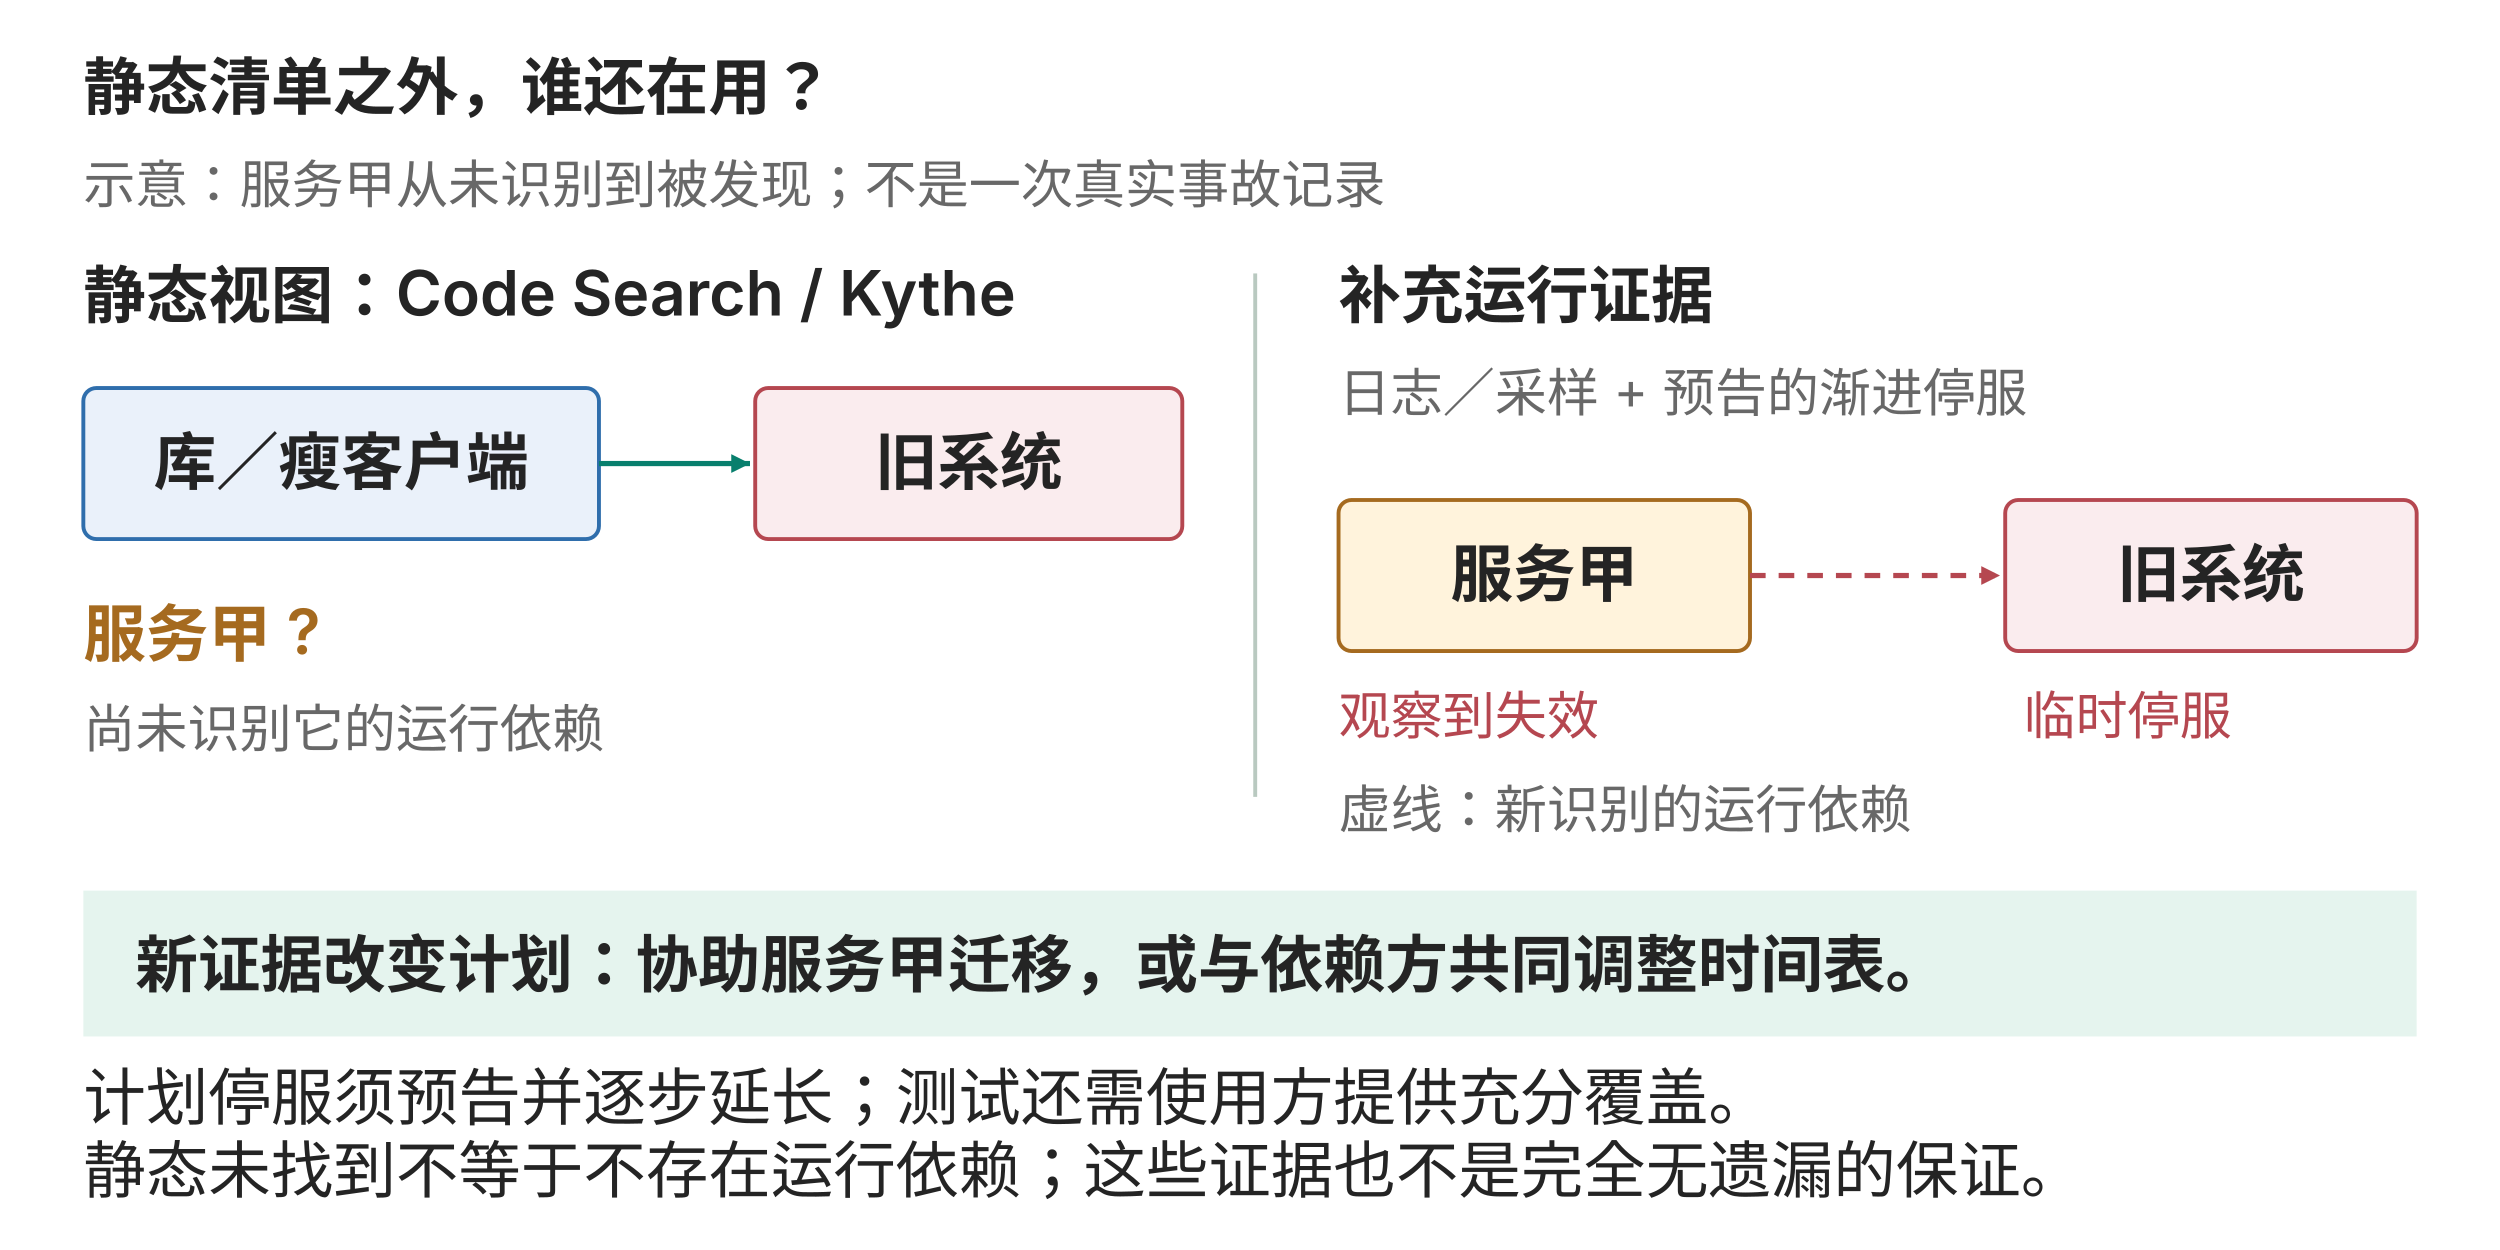
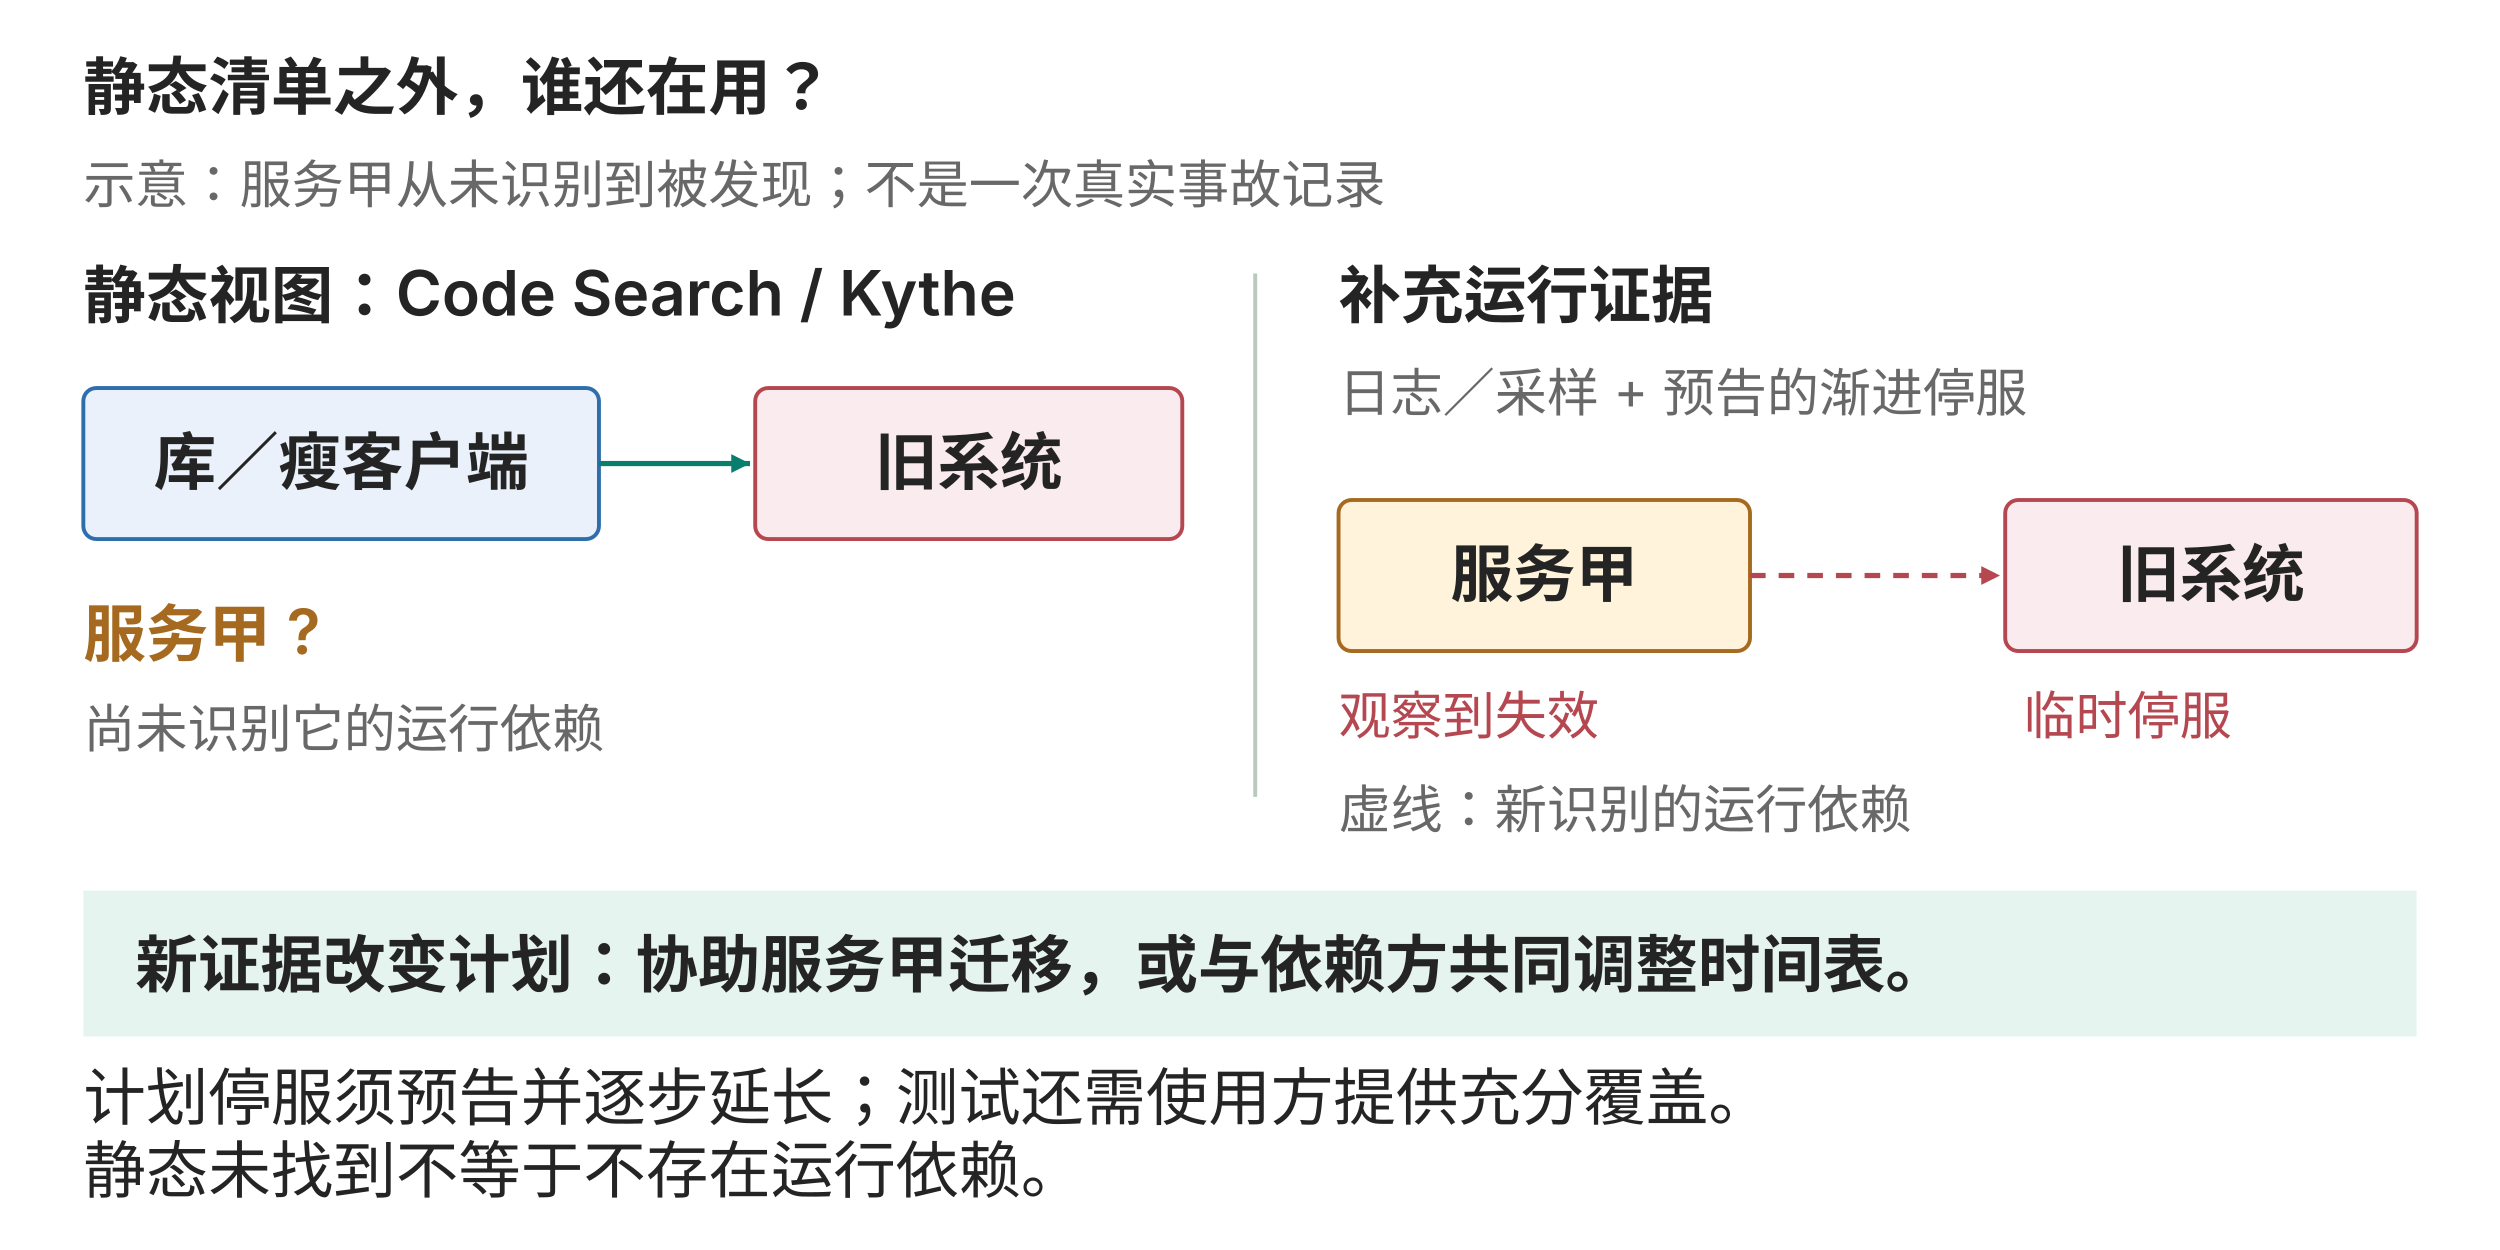
<svg xmlns="http://www.w3.org/2000/svg" width="960" height="480" viewBox="0 0 960 480" class="chapter-svg cg-ch15-02" data-layout="desktop" role="img" aria-labelledby="ch15-02-title ch15-02-desc">
  <style>
.cg-ch15-02[data-layout="desktop"] text {font-family:-apple-system,BlinkMacSystemFont,'Segoe UI','PingFang SC','Microsoft YaHei',sans-serif;font-size:24px;letter-spacing:0;fill:var(--diagram-ink,#242424)}
.cg-ch15-02[data-layout="desktop"] .strong {font-weight:600}
.cg-ch15-02[data-layout="desktop"] .small {font-size:20px;fill:var(--diagram-muted,#686868)}
.cg-ch15-02[data-layout="desktop"] .guide {fill:none;stroke:var(--diagram-line,#b9c9c0);stroke-width:1.5}
.cg-ch15-02[data-layout="desktop"] .primary {fill:var(--diagram-primary-soft,#e5f4ee);stroke:var(--diagram-primary,#087f6d);stroke-width:1.5}
.cg-ch15-02[data-layout="desktop"] .primary-ink {fill:var(--diagram-primary,#087f6d)}
.cg-ch15-02[data-layout="desktop"] .primary-line {fill:none;stroke:var(--diagram-primary,#087f6d);stroke-width:2}
.cg-ch15-02[data-layout="desktop"] .secondary {fill:var(--diagram-secondary-soft,#eaf1fa);stroke:var(--diagram-secondary,#2f6eac);stroke-width:1.5}
.cg-ch15-02[data-layout="desktop"] .secondary-ink {fill:var(--diagram-secondary,#2f6eac)}
.cg-ch15-02[data-layout="desktop"] .secondary-line {fill:none;stroke:var(--diagram-secondary,#2f6eac);stroke-width:2}
.cg-ch15-02[data-layout="desktop"] .warm {fill:var(--diagram-warm-soft,#fff3dc);stroke:var(--diagram-warm,#a56a1f);stroke-width:1.5}
.cg-ch15-02[data-layout="desktop"] .warm-ink {fill:var(--diagram-warm,#a56a1f)}
.cg-ch15-02[data-layout="desktop"] .warm-line {fill:none;stroke:var(--diagram-warm,#a56a1f);stroke-width:2}
.cg-ch15-02[data-layout="desktop"] .danger {fill:var(--diagram-danger-soft,#faecee);stroke:var(--diagram-danger,#b54750);stroke-width:1.5}
.cg-ch15-02[data-layout="desktop"] .danger-ink {fill:var(--diagram-danger,#b54750)}
.cg-ch15-02[data-layout="desktop"] .danger-line {fill:none;stroke:var(--diagram-danger,#b54750);stroke-width:2}
</style>
  <defs>
    <marker id="ch15-02-primary-arrow" viewBox="0 0 10 10" refX="9" refY="5" markerWidth="9" markerHeight="9" orient="auto" markerUnits="userSpaceOnUse">
      <path d="M1 1L9 5L1 9Z" fill="var(--diagram-primary,#087f6d)" />
    </marker>
    <marker id="ch15-02-secondary-arrow" viewBox="0 0 10 10" refX="9" refY="5" markerWidth="9" markerHeight="9" orient="auto" markerUnits="userSpaceOnUse">
      <path d="M1 1L9 5L1 9Z" fill="var(--diagram-secondary,#2f6eac)" />
    </marker>
    <marker id="ch15-02-warm-arrow" viewBox="0 0 10 10" refX="9" refY="5" markerWidth="9" markerHeight="9" orient="auto" markerUnits="userSpaceOnUse">
      <path d="M1 1L9 5L1 9Z" fill="var(--diagram-warm,#a56a1f)" />
    </marker>
    <marker id="ch15-02-danger-arrow" viewBox="0 0 10 10" refX="9" refY="5" markerWidth="9" markerHeight="9" orient="auto" markerUnits="userSpaceOnUse">
      <path d="M1 1L9 5L1 9Z" fill="var(--diagram-danger,#b54750)" />
    </marker>
  </defs>
  <rect width="960" height="480" fill="var(--diagram-bg,#fff)" />
  <text x="32" y="42" class="strong" text-anchor="start">静态清单之外，谁还在用？</text>
  <text x="32" y="78" class="small" text-anchor="start">示意：服务甲从未识别到被发现；不是一次真实事故记录</text>
  <text x="32" y="122" class="strong" text-anchor="start">静态视图：Code Search / Kythe</text>
  <g data-box="32,149,198,58">
    <rect x="32" y="149" width="198" height="58" rx="5" class="secondary" />
    <text x="131.0" y="186.0" class="strong" text-anchor="middle">库／瘦客户端</text>
  </g>
  <g data-box="290,149,164,58">
    <rect x="290" y="149" width="164" height="58" rx="5" class="danger" />
    <text x="372.0" y="186.0" class="strong" text-anchor="middle">旧系统</text>
  </g>
  <path d="M230 178H288" class="primary-line" data-connector="true" marker-end="url(#ch15-02-primary-arrow)" />
  <text x="32" y="252" class="strong warm-ink" text-anchor="start">服务甲  ?</text>
  <text x="32" y="287" class="small" text-anchor="start">尚未识别它的运行依赖</text>
  <path d="M482 105L482 306" class="guide" />
  <text x="514" y="122" class="strong" text-anchor="start">补充运行证据</text>
  <text x="514" y="158" class="small" text-anchor="start">日志／采样 + 预告的渐进停服</text>
  <g data-box="514,192,158,58">
    <rect x="514" y="192" width="158" height="58" rx="5" class="warm" />
    <text x="593.0" y="229.0" class="strong" text-anchor="middle">服务甲</text>
  </g>
  <g data-box="770,192,158,58">
    <rect x="770" y="192" width="158" height="58" rx="5" class="danger" />
    <text x="849.0" y="229.0" class="strong" text-anchor="middle">旧系统</text>
  </g>
  <path d="M672 221H768" class="danger-line" data-connector="true" marker-end="url(#ch15-02-danger-arrow)" stroke-dasharray="6 5" />
  <text x="514" y="282" class="small danger-ink" text-anchor="start">观察到失效</text>
  <text x="777" y="282" class="small danger-ink" text-anchor="start">临时停服</text>
  <text x="514" y="318" class="small" text-anchor="start">虚线：新识别的运行依赖</text>
  <rect x="32" y="342" width="896" height="56" fill="var(--diagram-primary-soft,#e5f4ee)" />
  <text x="52" y="379" class="strong" text-anchor="start">新证据改变计划：协助服务甲迁移，或与依赖方共同调整时间表。</text>
  <text x="32" y="430" class="" text-anchor="start">计划停服须预告并逐步延长；测试还需使用方提供充分覆盖。</text>
-   <text x="32" y="458" class="" text-anchor="start">静态未找到不等于不存在运行依赖；这些证据也不是完全无遗漏的保证。</text>
+   <text x="32" y="458" class="" text-anchor="start">静态未找到不等于不存在运行依赖。</text>
</svg>
